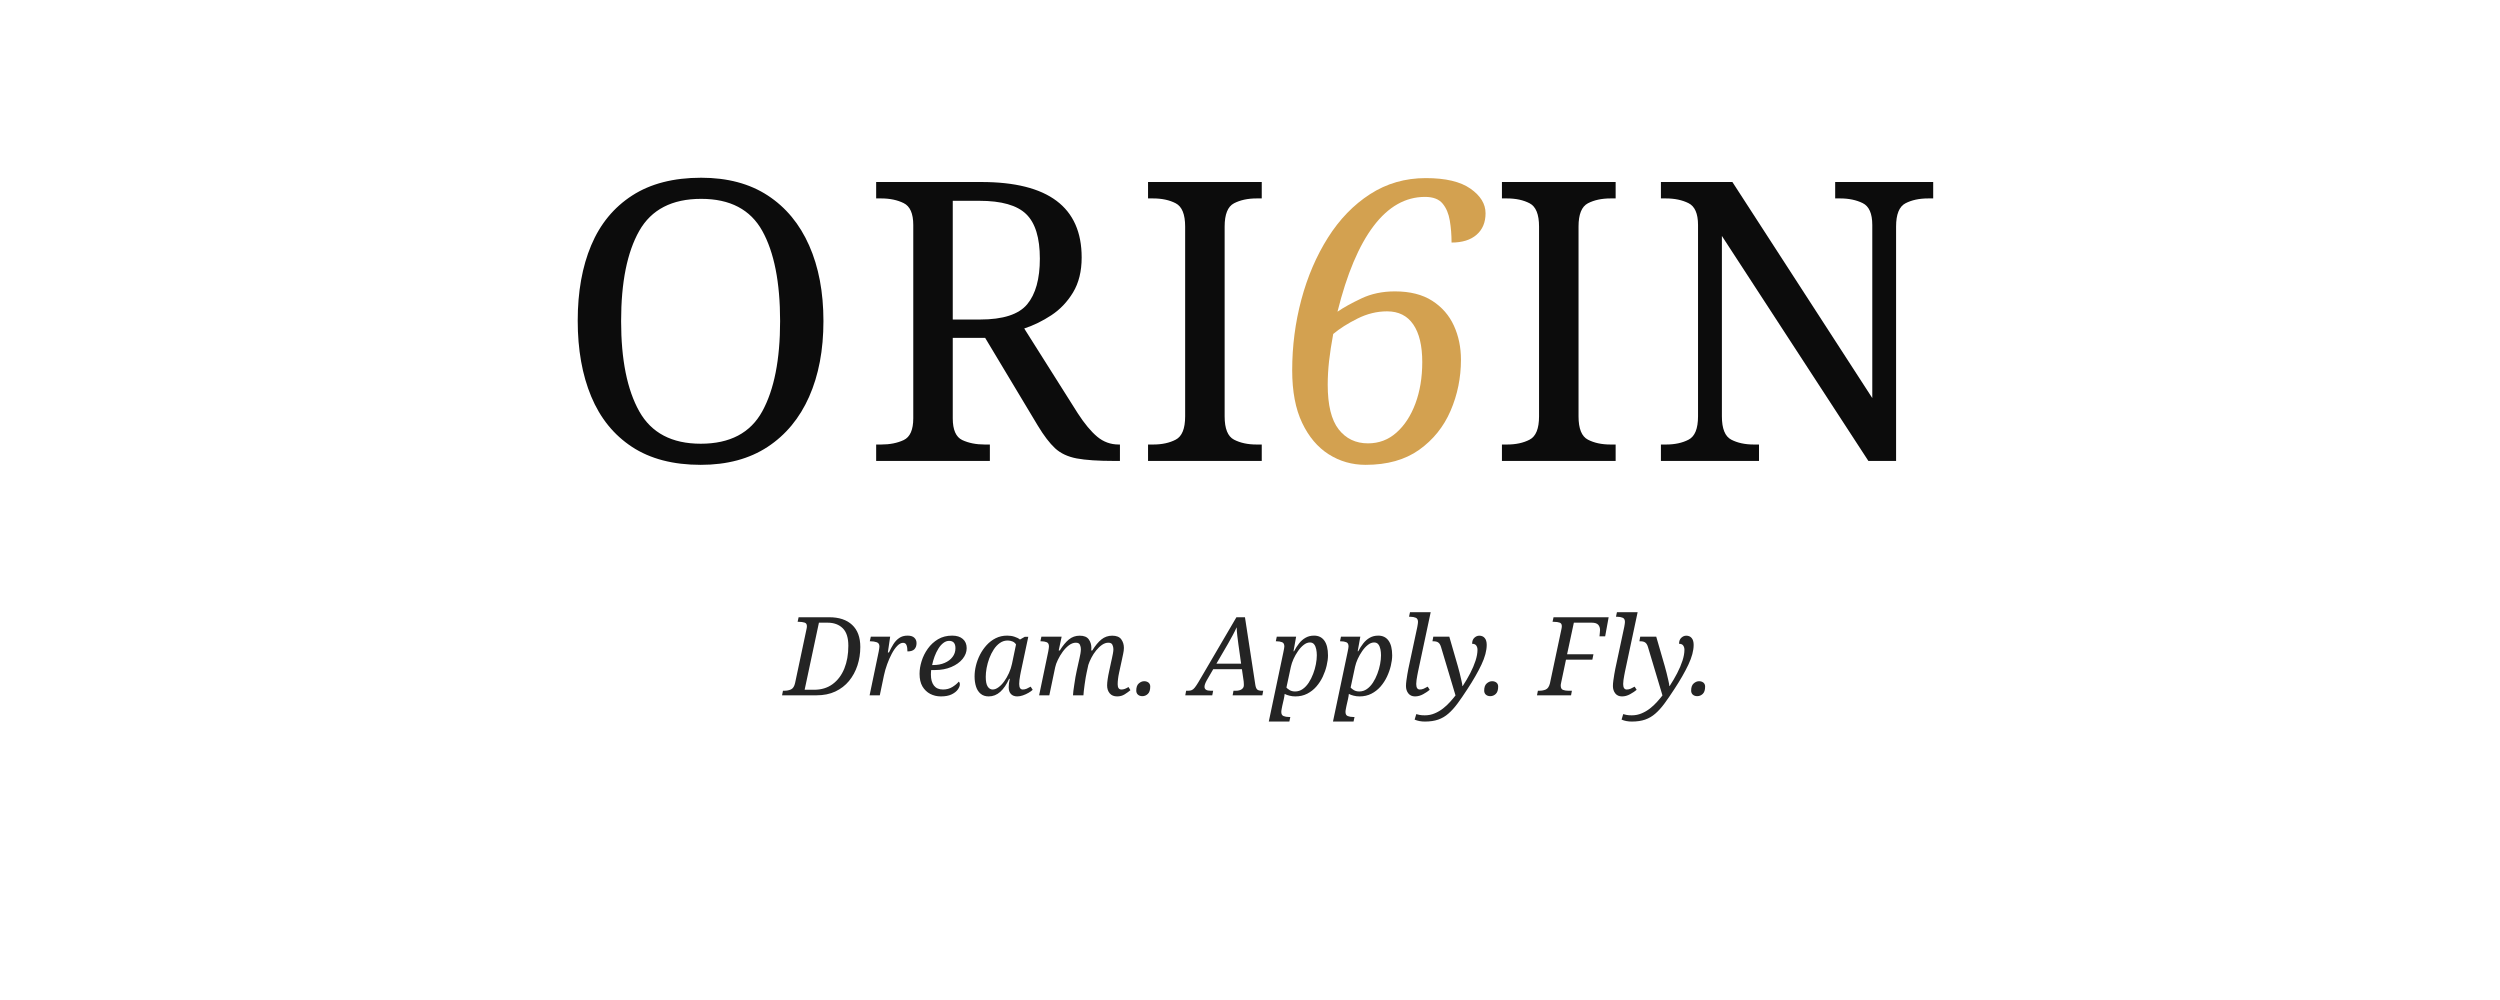
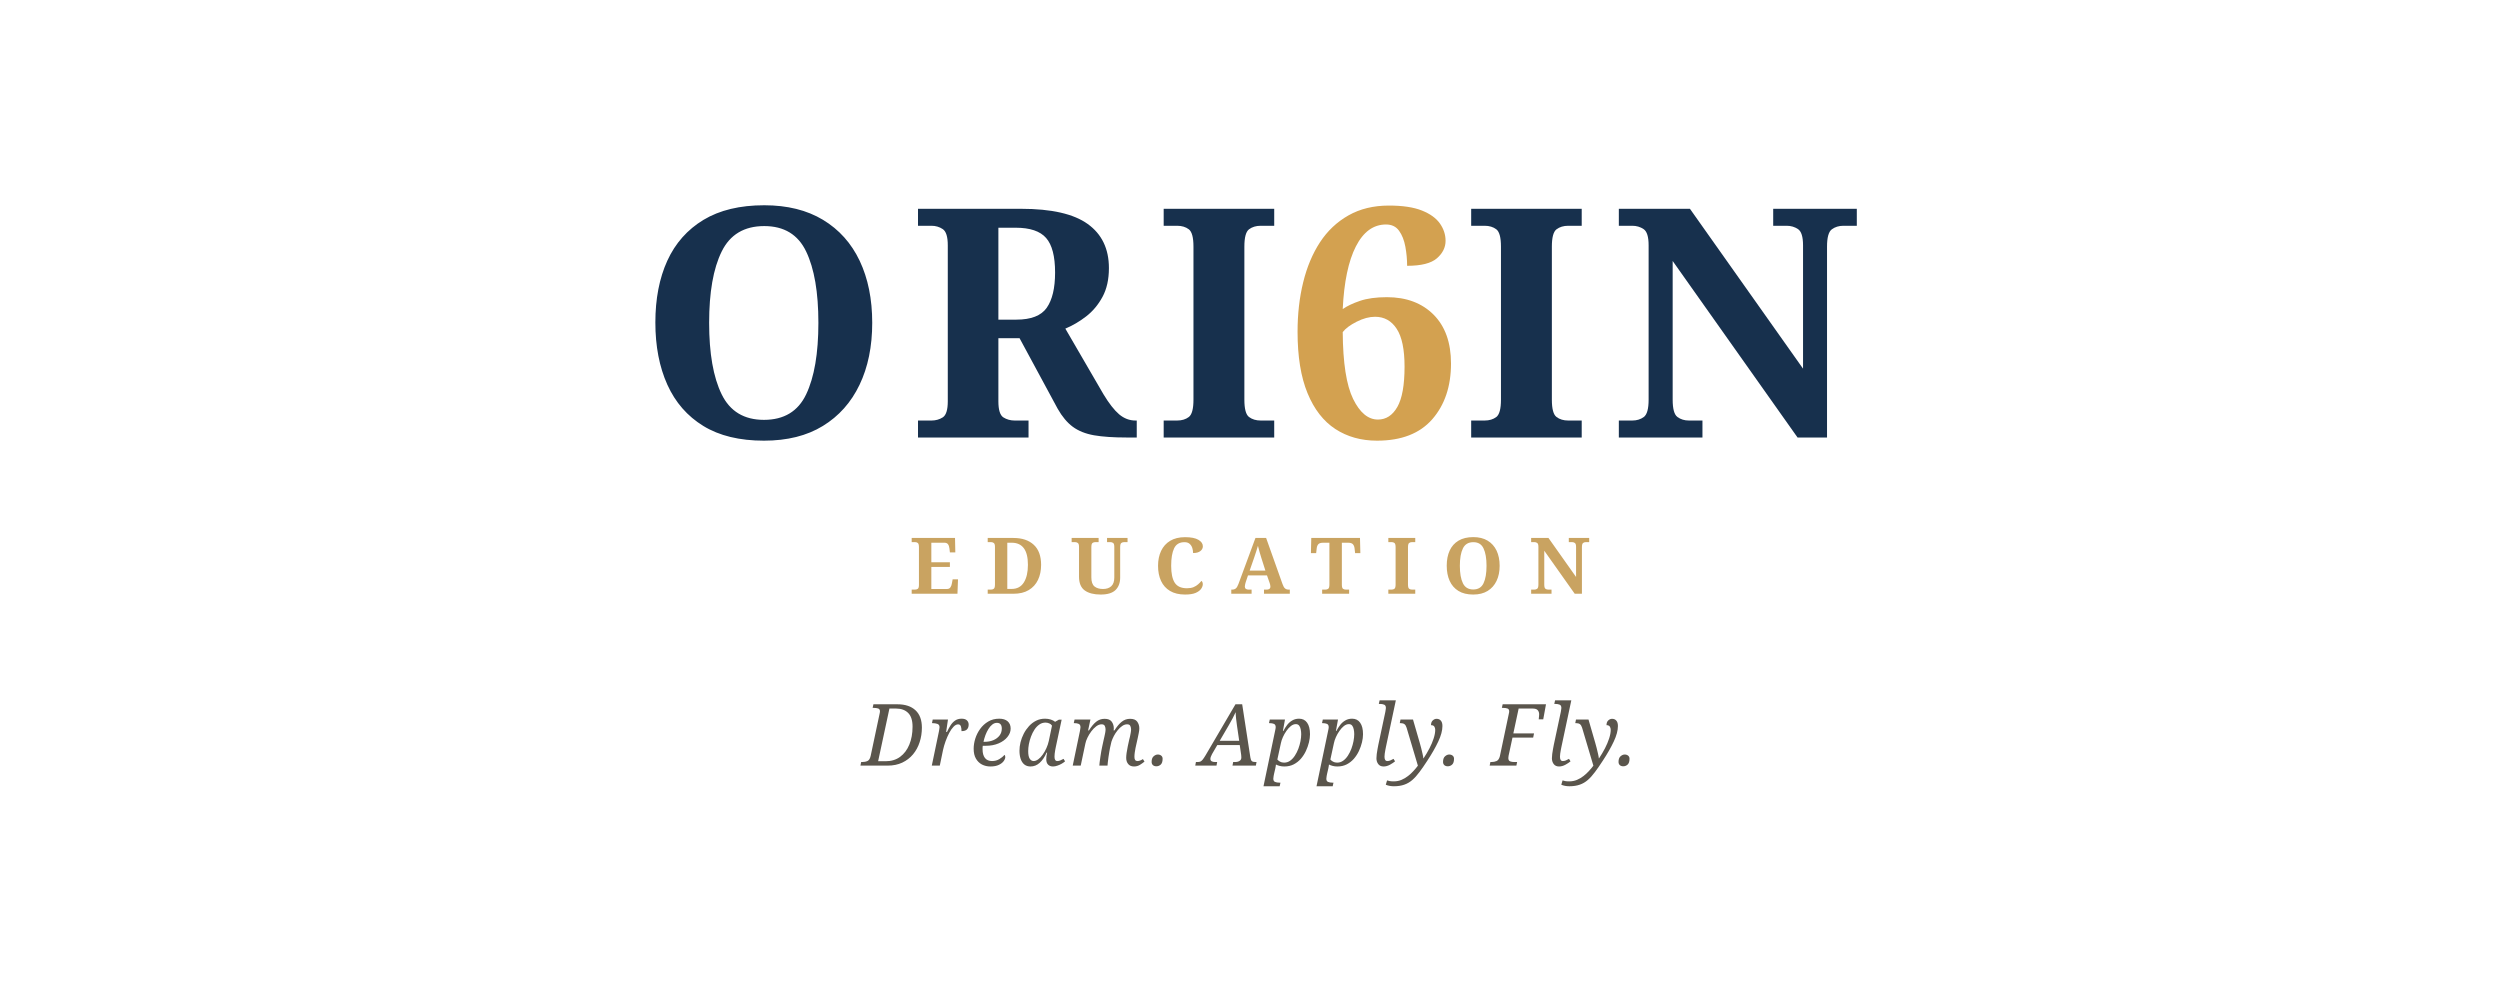
<svg xmlns="http://www.w3.org/2000/svg" viewBox="0 0 640 256" fill="none" role="img" aria-labelledby="ori6in-title ori6in-desc">
-   <g text-anchor="middle" font-family="Didot, 'Bodoni MT', 'Bodoni 72', 'Playfair Display', Georgia, serif">
-     <text x="320" y="118" font-size="100" font-weight="400" letter-spacing="0.04em" fill="#0c0c0c">
-       ORI<tspan fill="#d3a150" font-style="italic" dx="-0.02em">6</tspan>IN
+   <g text-anchor="middle">
+     <text x="320" y="112" font-family="'Cinzel', Georgia, serif" font-size="82" font-weight="700" letter-spacing="0.06em" fill="#17304D">
+       ORI<tspan fill="#D3A150" font-weight="700">6</tspan>IN
    </text>
-     <text x="320" y="178" font-size="28" font-style="italic" letter-spacing="0.01em" fill="#0c0c0c" opacity="0.9">Dream. Apply. Fly.</text>
+     <text x="320" y="152" font-family="'Cinzel', Georgia, serif" font-size="20" font-weight="700" letter-spacing="0.32em" fill="#C9A361">EDUCATION</text>
+     <text x="320" y="196" font-family="'Cormorant Garamond', Georgia, serif" font-size="22" font-style="italic" letter-spacing="0.04em" fill="#5A554C">Dream. Apply. Fly.</text>
  </g>
</svg>
